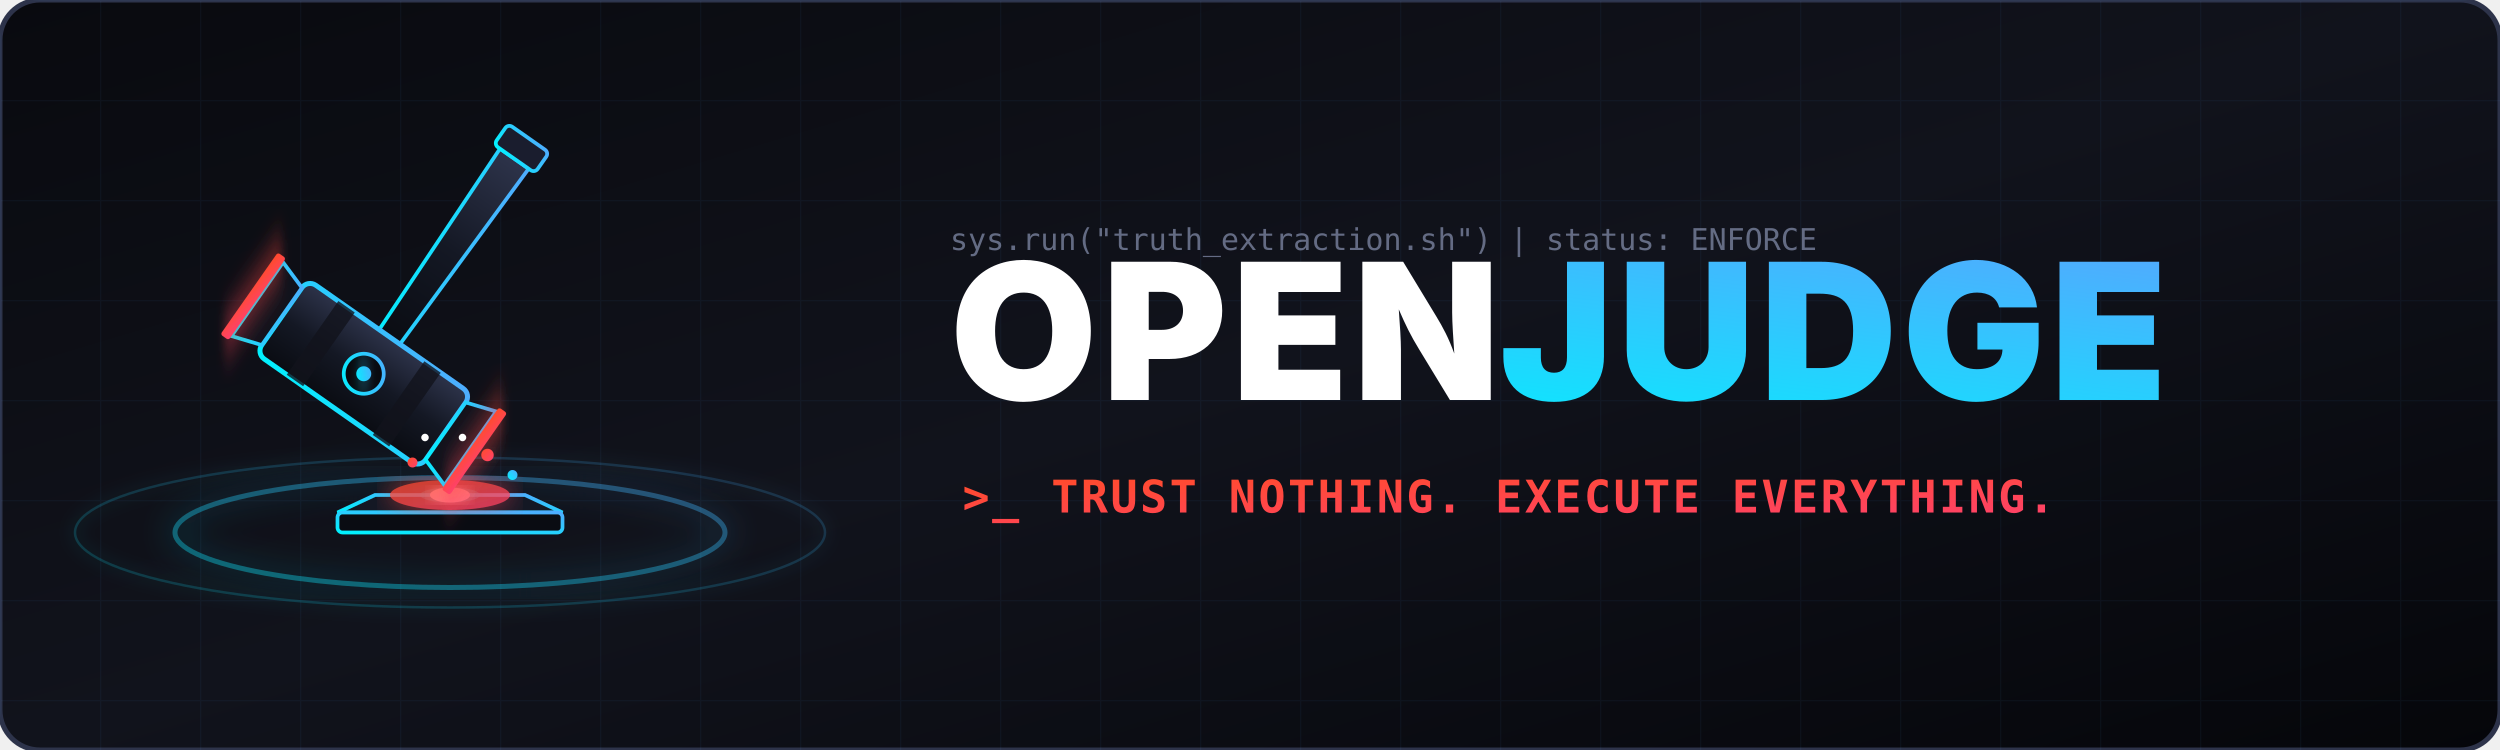
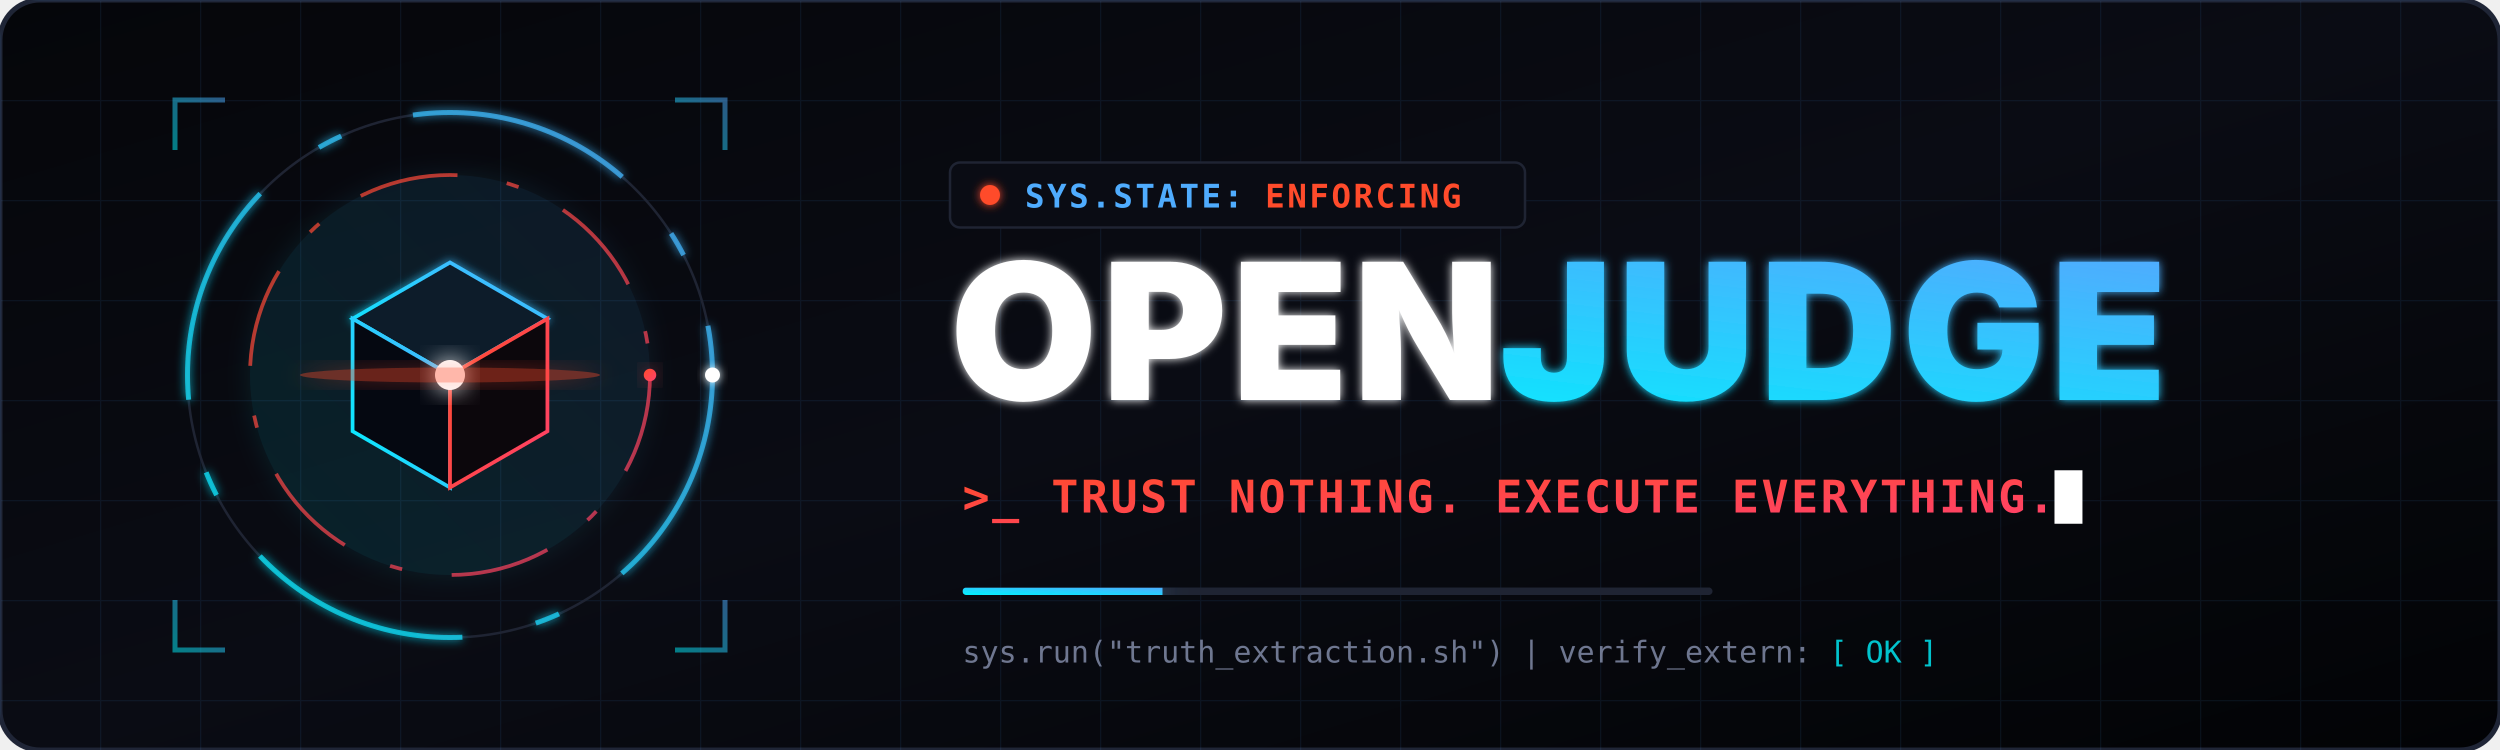
<svg xmlns="http://www.w3.org/2000/svg" viewBox="0 0 1000 300" width="100%" height="100%">
  <defs>
    <linearGradient id="bg" x1="0%" y1="0%" x2="100%" y2="100%">
-       <stop offset="0%" stop-color="#090a0f" />
-       <stop offset="50%" stop-color="#11131c" />
-       <stop offset="100%" stop-color="#05060a" />
+       <stop offset="0%" stop-color="#05060a" />
+       <stop offset="50%" stop-color="#0a0c14" />
+       <stop offset="100%" stop-color="#020305" />
    </linearGradient>
    <linearGradient id="neonOrange" x1="0%" y1="0%" x2="100%" y2="100%">
      <stop offset="0%" stop-color="#ff4b2b" />
      <stop offset="100%" stop-color="#ff416c" />
    </linearGradient>
    <linearGradient id="neonCyan" x1="0%" y1="100%" x2="100%" y2="0%">
      <stop offset="0%" stop-color="#00f2fe" />
      <stop offset="100%" stop-color="#4facfe" />
    </linearGradient>
-     <linearGradient id="metal" x1="0%" y1="0%" x2="0%" y2="100%">
-       <stop offset="0%" stop-color="#2d334a" />
-       <stop offset="50%" stop-color="#141824" />
-       <stop offset="100%" stop-color="#0a0c12" />
-     </linearGradient>
-     <filter id="glow">
-       <feGaussianBlur stdDeviation="6" result="blur" />
+     <filter id="glow" x="-50%" y="-50%" width="200%" height="200%">
+       <feGaussianBlur stdDeviation="5" result="blur" />
      <feMerge>
        <feMergeNode in="blur" />
        <feMergeNode in="SourceGraphic" />
      </feMerge>
    </filter>
-     <filter id="lightGlow">
-       <feGaussianBlur stdDeviation="3" result="blur" />
+     <filter id="lightGlow" x="-50%" y="-50%" width="200%" height="200%">
+       <feGaussianBlur stdDeviation="2" result="blur" />
      <feMerge>
        <feMergeNode in="blur" />
        <feMergeNode in="SourceGraphic" />
      </feMerge>
    </filter>
  </defs>
  <rect width="1000" height="300" rx="16" fill="url(#bg)" />
-   <rect width="1000" height="300" rx="16" fill="none" stroke="#2d334a" stroke-width="2" />
-   <g opacity="0.05">
+   <rect width="1000" height="300" rx="16" fill="none" stroke="#1f2536" stroke-width="2" />
+   <g opacity="0.08">
    <pattern id="grid" width="40" height="40" patternUnits="userSpaceOnUse">
+       <animateTransform attributeName="patternTransform" type="translate" from="0 0" to="40 40" dur="3s" repeatCount="indefinite" />
      <path d="M 40 0 L 0 0 0 40" fill="none" stroke="#4facfe" stroke-width="1" />
    </pattern>
-     <rect width="1000" height="300" fill="url(#grid)" rx="16" />
+     <rect width="1000" height="300" rx="16" fill="url(#grid)" />
  </g>
-   <g transform="translate(180, 160)">
-     <ellipse cx="0" cy="53" rx="110" ry="22" fill="none" stroke="url(#neonCyan)" stroke-width="2" filter="url(#glow)" opacity="0.4" />
-     <ellipse cx="0" cy="53" rx="150" ry="30" fill="none" stroke="url(#neonCyan)" stroke-width="1" filter="url(#lightGlow)" opacity="0.2" />
-     <path d="M -30 38 L 30 38 L 45 45 L -45 45 Z" fill="#141824" stroke="url(#neonCyan)" stroke-width="1.5" />
-     <rect x="-45" y="45" width="90" height="8" rx="2" fill="#0a0c12" stroke="url(#neonCyan)" stroke-width="1.5" />
-     <ellipse cx="0" cy="38" rx="12" ry="3" fill="#00f2fe" opacity="0.4" filter="url(#glow)" />
-     <ellipse cx="0" cy="38" rx="8" ry="3" fill="#ffffff" filter="url(#lightGlow)" />
-     <ellipse cx="0" cy="38" rx="24" ry="6" fill="url(#neonOrange)" filter="url(#glow)" opacity="0.8" />
-     <g transform="translate(-34.5, -10.5) rotate(35)">
-       <path d="M -7 -105 L 7 -105 L 5 -15 L -5 -15 Z" fill="url(#metal)" stroke="url(#neonCyan)" stroke-width="1.5" />
-       <rect x="-10" y="-115" width="20" height="10" rx="2" fill="#1a1d2e" stroke="url(#neonCyan)" stroke-width="1.5" />
-       <line x1="-6" y1="-90" x2="6" y2="-90" stroke="url(#neonCyan)" stroke-width="1.5" opacity="0.8" />
-       <line x1="-5.5" y1="-70" x2="5.5" y2="-70" stroke="url(#neonCyan)" stroke-width="1.5" opacity="0.8" />
-       <line x1="-5" y1="-50" x2="5" y2="-50" stroke="url(#neonCyan)" stroke-width="1.5" opacity="0.8" />
-       <line x1="-4.5" y1="-30" x2="4.5" y2="-30" stroke="url(#neonCyan)" stroke-width="1.5" opacity="0.8" />
-       <rect x="-40" y="-18" width="80" height="36" rx="4" fill="url(#metal)" stroke="url(#neonCyan)" stroke-width="2" />
-       <rect x="-25" y="-18" width="8" height="36" fill="#11131c" opacity="0.8" />
-       <rect x="17" y="-18" width="8" height="36" fill="#11131c" opacity="0.8" />
-       <circle cx="0" cy="0" r="8" fill="#090a0f" stroke="url(#neonCyan)" stroke-width="1.5" />
-       <circle cx="0" cy="0" r="3" fill="url(#neonCyan)" filter="url(#glow)" />
-       <path d="M -40 -14 L -52 -18 L -52 18 L -40 14 Z" fill="#11131c" stroke="url(#neonCyan)" stroke-width="1.5" />
-       <rect x="-56" y="-20" width="4" height="40" rx="1" fill="url(#neonOrange)" filter="url(#glow)" />
-       <path d="M 40 -14 L 52 -18 L 52 18 L 40 14 Z" fill="#11131c" stroke="url(#neonCyan)" stroke-width="1.5" />
-       <rect x="52" y="-20" width="4" height="40" rx="1" fill="url(#neonOrange)" filter="url(#glow)" />
+   <g transform="translate(180, 150)">
+     <circle cx="0" cy="0" r="80" fill="url(#neonCyan)" filter="url(#glow)" opacity="0.1">
+       <animate attributeName="opacity" values="0.05; 0.15; 0.05" dur="4s" repeatCount="indefinite" />
+     </circle>
+     <g opacity="0.5" stroke="url(#neonCyan)" stroke-width="2" fill="none">
+       <path d="M -90 -110 L -110 -110 L -110 -90" />
+       <path d="M 90 -110 L 110 -110 L 110 -90" />
+       <path d="M -90 110 L -110 110 L -110 90" />
+       <path d="M 90 110 L 110 110 L 110 90" />
    </g>
-     <circle cx="15" cy="22" r="2.5" fill="url(#neonOrange)" filter="url(#glow)" />
-     <circle cx="5" cy="15" r="1.5" fill="#ffffff" filter="url(#glow)" />
-     <circle cx="25" cy="30" r="2" fill="url(#neonCyan)" filter="url(#glow)" />
-     <circle cx="-15" cy="25" r="2" fill="url(#neonOrange)" filter="url(#glow)" />
-     <circle cx="-10" cy="15" r="1.5" fill="#ffffff" filter="url(#glow)" />
+     <g>
+       <animateTransform attributeName="transform" type="rotate" from="0 0 0" to="360 0 0" dur="20s" repeatCount="indefinite" />
+       <circle cx="0" cy="0" r="105" fill="none" stroke="#1f2433" stroke-width="1" />
+       <circle cx="0" cy="0" r="105" fill="none" stroke="url(#neonCyan)" stroke-width="2" stroke-dasharray="90 30 10 30" filter="url(#lightGlow)" opacity="0.8" />
+     </g>
+     <g>
+       <animateTransform attributeName="transform" type="rotate" from="360 0 0" to="0 0 0" dur="14s" repeatCount="indefinite" />
+       <circle cx="0" cy="0" r="80" fill="none" stroke="url(#neonOrange)" stroke-width="1.5" stroke-dasharray="40 20 5 20" opacity="0.7" />
+     </g>
+     <g>
+       <animateTransform attributeName="transform" type="rotate" from="0 0 0" to="360 0 0" dur="8s" repeatCount="indefinite" />
+       <circle cx="105" cy="0" r="3" fill="#ffffff" filter="url(#lightGlow)" />
+     </g>
+     <g>
+       <animateTransform attributeName="transform" type="rotate" from="360 0 0" to="0 0 0" dur="6s" repeatCount="indefinite" />
+       <circle cx="80" cy="0" r="2.5" fill="url(#neonOrange)" filter="url(#glow)" />
+     </g>
+     <g>
+       <animateTransform attributeName="transform" type="scale" values="1; 1.05; 1" dur="2s" repeatCount="indefinite" />
+       <polygon points="0,-45 38.97,-22.5 0,0 -38.97,-22.5" fill="#0d1b2a" stroke="url(#neonCyan)" stroke-width="1.5" filter="url(#lightGlow)" />
+       <polygon points="0,0 -38.97,-22.5 -38.97,22.5 0,45" fill="#050811" stroke="url(#neonCyan)" stroke-width="1.5" />
+       <polygon points="0,0 38.97,-22.5 38.97,22.5 0,45" fill="#0c070c" stroke="url(#neonOrange)" stroke-width="1.5" />
+     </g>
+     <circle cx="0" cy="0" r="6" fill="#ffffff" filter="url(#glow)">
+       <animate attributeName="opacity" values="0.4; 1; 0.4" dur="2s" repeatCount="indefinite" />
+       <animate attributeName="r" values="5; 7; 5" dur="2s" repeatCount="indefinite" />
+     </circle>
+     <g>
+       <animateTransform attributeName="transform" type="translate" values="0,-80; 0,80; 0,-80" dur="4s" repeatCount="indefinite" />
+       <line x1="-120" y1="0" x2="120" y2="0" stroke="#ff416c" stroke-width="1.5" filter="url(#glow)">
+         <animate attributeName="opacity" values="0; 0.9; 0; 0.9; 0" keyTimes="0; 0.25; 0.5; 0.75; 1" dur="4s" repeatCount="indefinite" />
+       </line>
+       <ellipse cx="0" cy="0" rx="60" ry="3" fill="#ff4b2b" opacity="0.4" filter="url(#glow)">
+         <animate attributeName="opacity" values="0; 0.6; 0; 0.6; 0" keyTimes="0; 0.25; 0.5; 0.75; 1" dur="4s" repeatCount="indefinite" />
+       </ellipse>
+     </g>
  </g>
  <g transform="translate(380, 160)">
-     <text x="0" y="0" font-family="'Inter', -apple-system, sans-serif" font-weight="900" font-size="76" fill="#ffffff" letter-spacing="2">
+     <g transform="translate(0, -95)">
+       <rect x="0" y="0" width="230" height="26" rx="4" fill="#0a0c14" stroke="#1f2433" stroke-width="1" />
+       <circle cx="16" cy="13" r="4" fill="#ff4b2b" filter="url(#lightGlow)">
+         <animate attributeName="opacity" values="1; 0.2; 1" dur="1.5s" repeatCount="indefinite" />
+       </circle>
+       <text x="30" y="18" font-family="'Consolas', monospace" font-size="13" fill="#4facfe" font-weight="bold" letter-spacing="1">
+         SYS.STATE: <tspan fill="#ff4b2b">ENFORCING</tspan>
+       </text>
+     </g>
+     <text x="0" y="0" font-family="'Inter', -apple-system, sans-serif" font-weight="900" font-size="76" fill="#ffffff" letter-spacing="2" filter="url(#lightGlow)">
      OPEN<tspan fill="url(#neonCyan)">JUDGE</tspan>
    </text>
    <text x="5" y="45" font-family="'Consolas', monospace" font-weight="bold" font-size="18" fill="url(#neonOrange)" letter-spacing="1">
-       &gt;_ TRUST NOTHING. EXECUTE EVERYTHING.
+       &gt;_ TRUST NOTHING. EXECUTE EVERYTHING.<tspan fill="#ffffff">
+         <animate attributeName="opacity" values="1; 0; 1" keyTimes="0; 0.5; 1" calcMode="discrete" dur="1s" repeatCount="indefinite" />█
+       </tspan>
    </text>
-     <text x="0" y="-60" font-family="monospace" font-size="12" fill="#8892b0" opacity="0.7">
-       sys.run("truth_extraction.sh") | status: ENFORCE
+     <g transform="translate(5, 75)">
+       <rect x="0" y="0" width="300" height="3" rx="1.5" fill="#1f2433" />
+       <clipPath id="progressClip">
+         <rect x="0" y="0" width="300" height="3" rx="1.5" />
+       </clipPath>
+       <g clip-path="url(#progressClip)">
+         <g>
+           <animateTransform attributeName="transform" type="translate" values="-80,0; 300,0" dur="2s" repeatCount="indefinite" />
+           <rect x="0" y="0" width="80" height="3" fill="url(#neonCyan)" filter="url(#glow)" />
+         </g>
+       </g>
+     </g>
+     <text x="5" y="105" font-family="'Consolas', monospace" font-size="12" fill="#8892b0" opacity="0.8">
+       sys.run("truth_extraction.sh") | verify_extern: <tspan fill="#00f2fe" filter="url(#lightGlow)">[ OK ]</tspan>
    </text>
  </g>
</svg>
